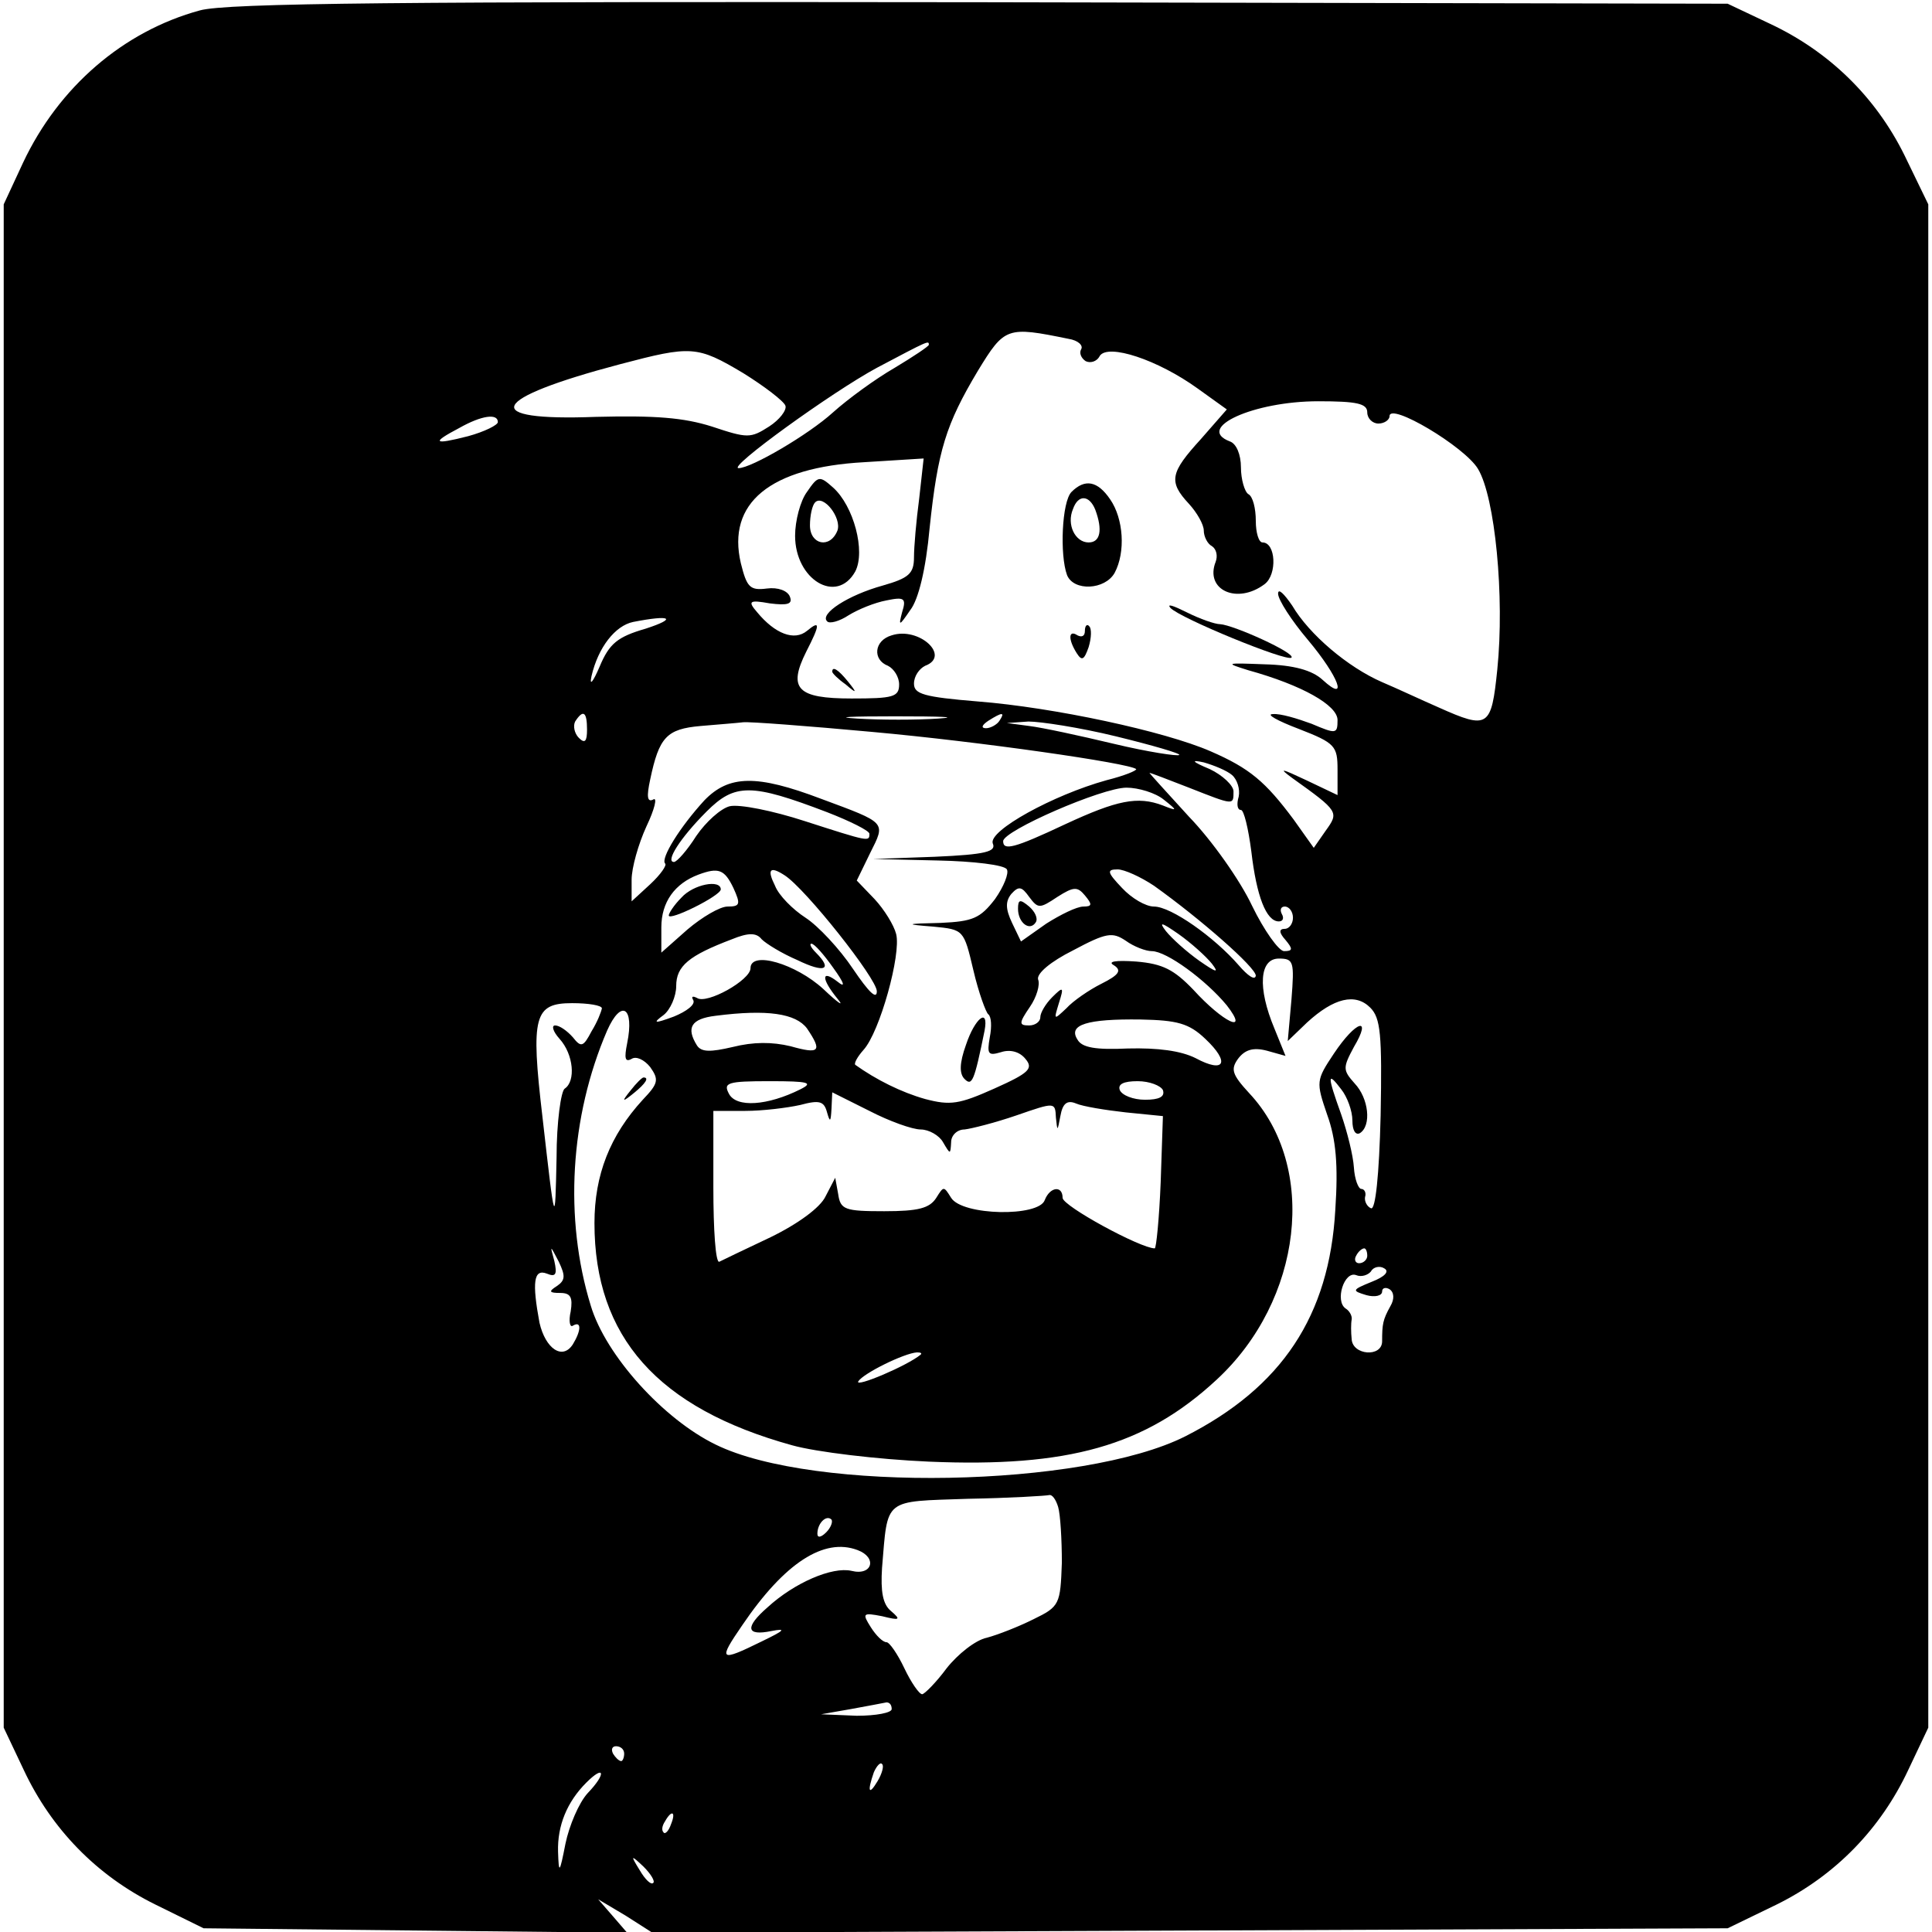
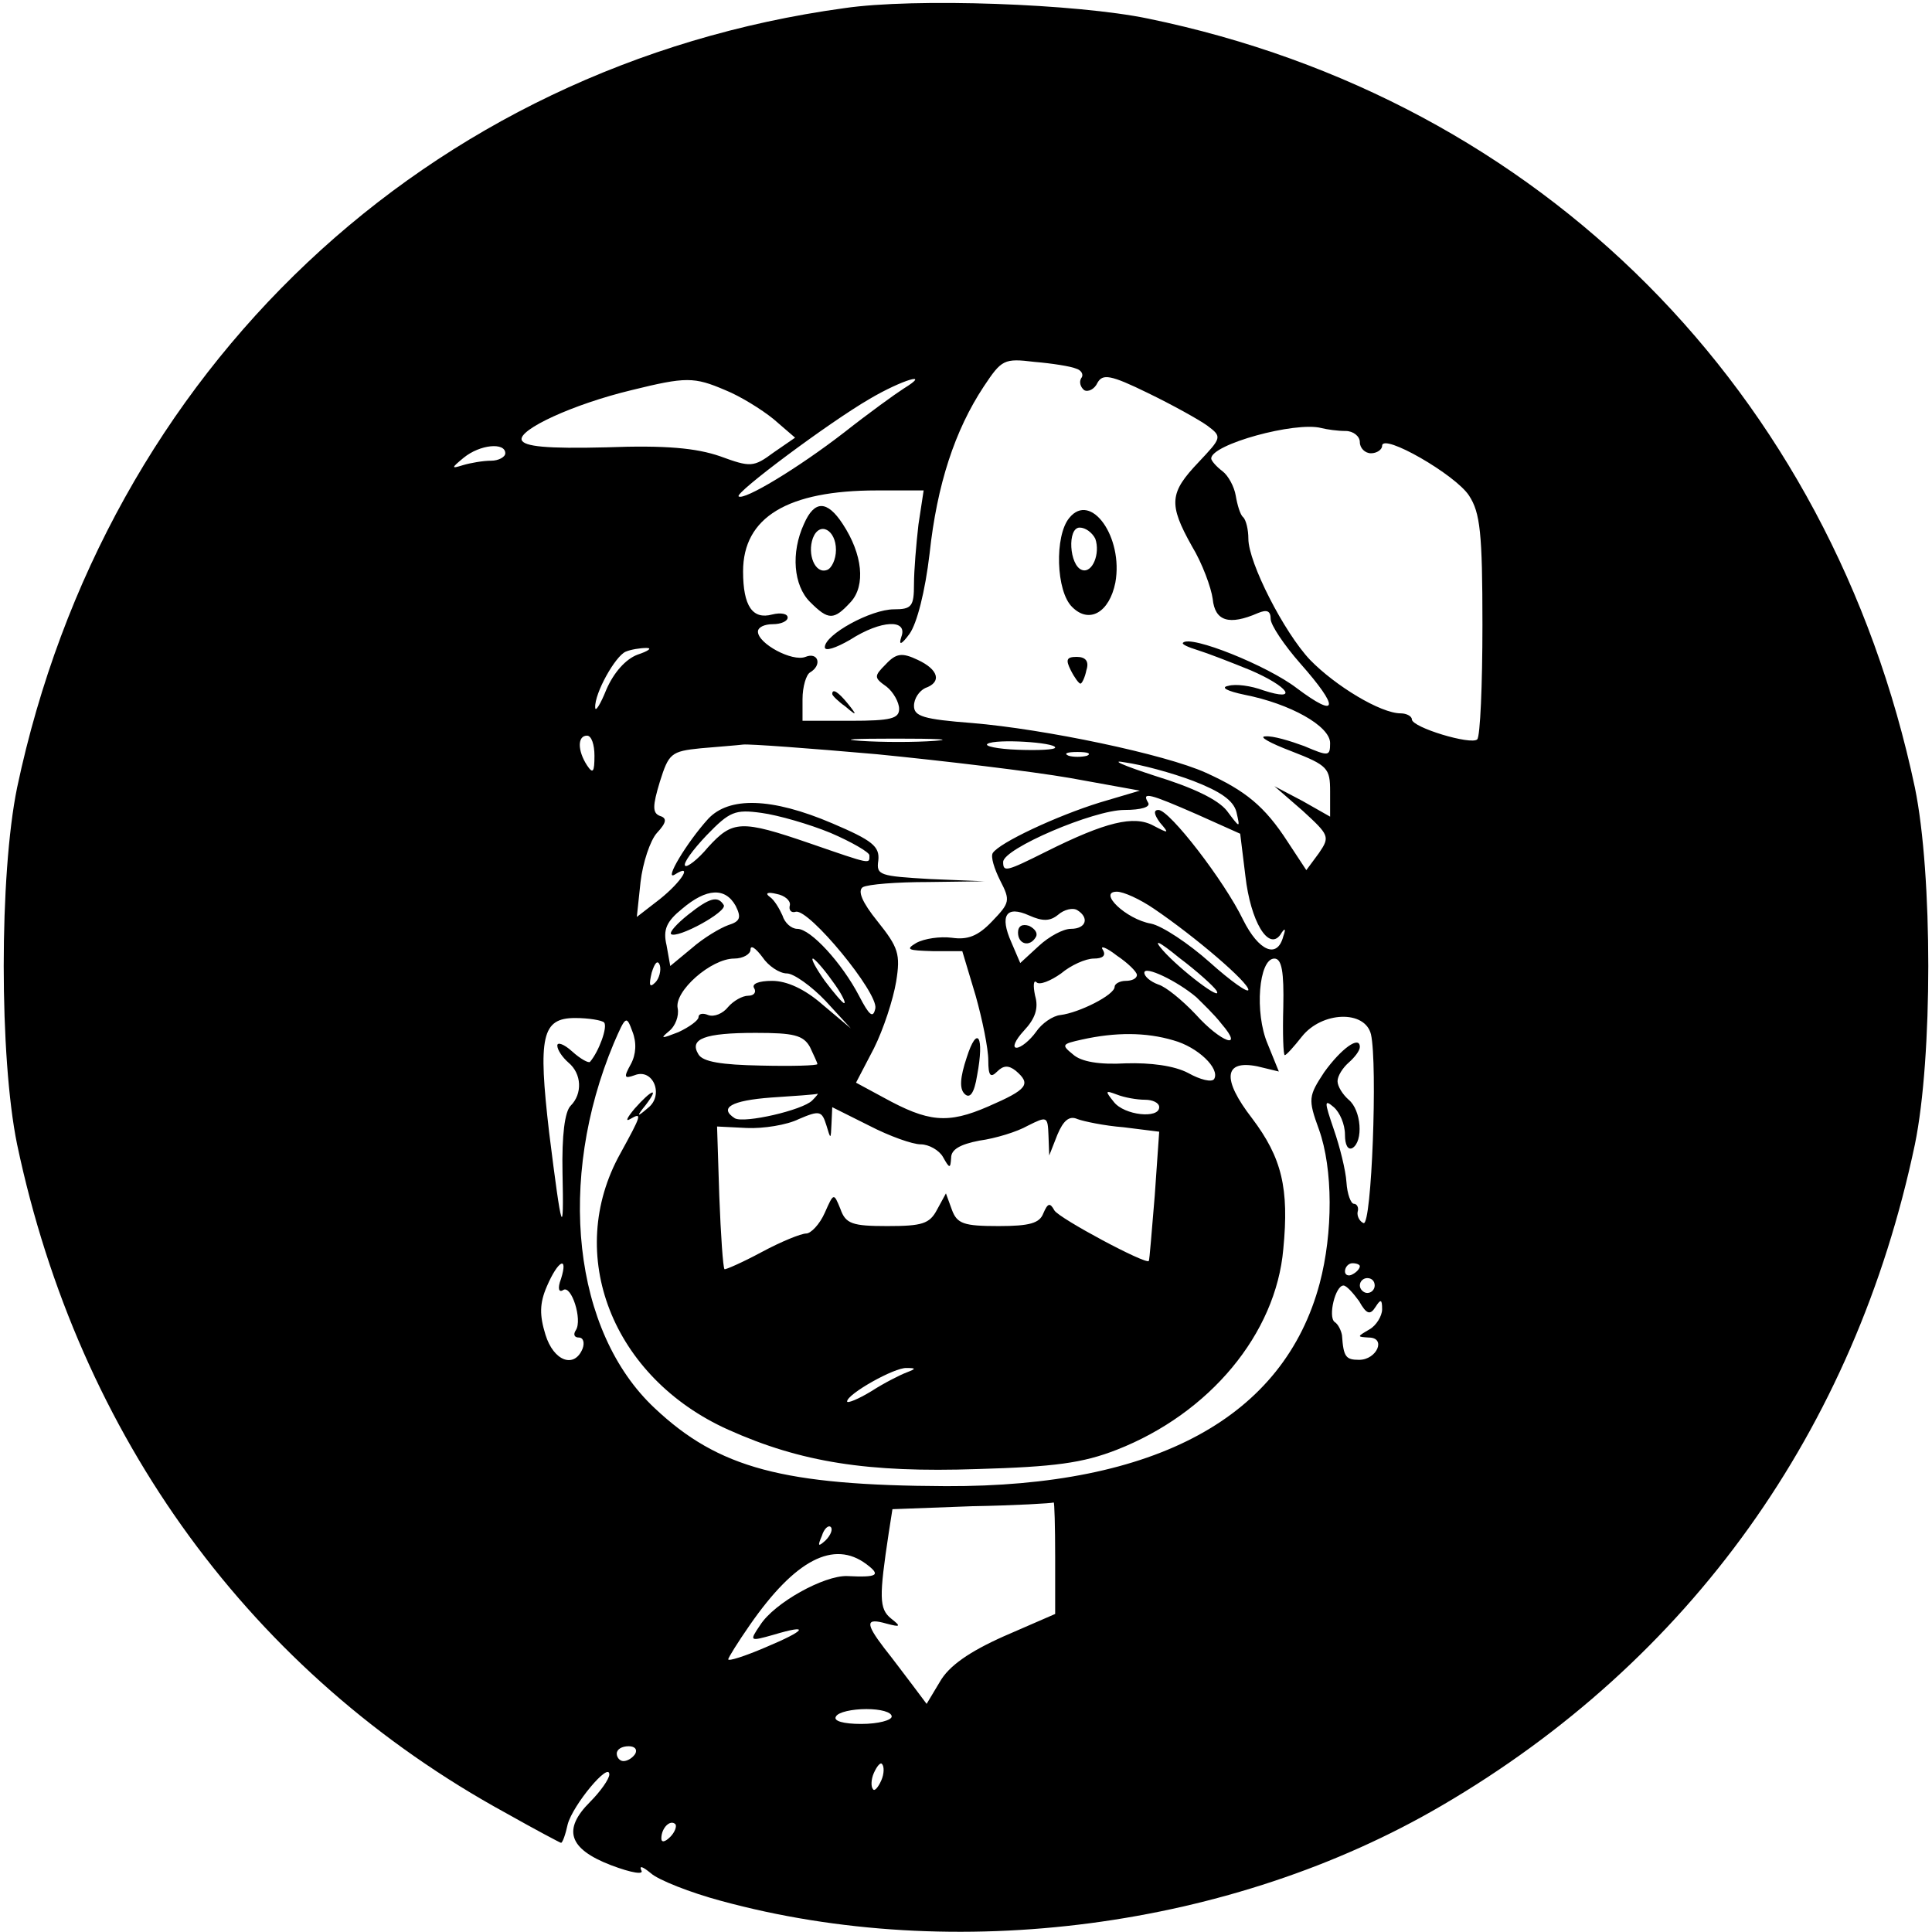
<svg xmlns="http://www.w3.org/2000/svg" version="1.0" width="260pt" height="260pt" viewBox="0 0 260 260" preserveAspectRatio="xMidYMid meet">
  <g transform="translate(0,260) scale(0.1,-0.1)" fill="#000000" stroke="none">
-     <path d="M269 2586 c-103 -28 -190 -103 -238 -205 l-26 -56 0 -1025 0 -1025 27 -57 c37 -79 98 -142 177 -181 l65 -32 285 -3 285 -3 -19 22 -20 23 37 -22 36 -23 724 3 723 3 66 32 c79 39 140 102 177 181 l27 57 0 1025 0 1025 -32 66 c-39 79 -102 140 -181 177 l-57 27 -1005 2 c-775 1 -1015 -1 -1051 -11z m1169 -442 c13 -2 20 -9 17 -14 -3 -5 0 -12 6 -16 6 -3 15 -1 19 7 11 17 78 -5 132 -44 l39 -28 -35 -40 c-41 -45 -44 -57 -16 -87 11 -12 20 -28 20 -36 0 -8 5 -18 11 -21 6 -4 8 -13 5 -21 -15 -38 29 -58 66 -30 17 13 15 56 -3 56 -5 0 -9 13 -9 29 0 17 -4 33 -10 36 -5 3 -10 20 -10 36 0 17 -6 32 -15 35 -47 18 32 54 119 54 52 0 66 -3 66 -15 0 -8 7 -15 15 -15 8 0 15 5 15 10 0 19 101 -41 119 -71 23 -38 36 -172 26 -270 -8 -78 -12 -81 -79 -51 -23 10 -57 26 -76 34 -46 20 -98 64 -121 103 -11 16 -19 24 -19 16 0 -8 18 -36 40 -62 42 -50 55 -86 20 -54 -14 13 -39 20 -78 21 -53 2 -54 2 -22 -8 72 -20 120 -47 120 -67 0 -19 -2 -19 -35 -5 -19 7 -42 14 -52 13 -10 0 6 -9 35 -20 49 -19 52 -23 52 -55 l0 -34 -42 20 c-34 16 -38 17 -19 3 63 -45 63 -46 45 -71 l-16 -23 -27 38 c-38 51 -59 69 -112 92 -62 27 -211 59 -313 67 -73 6 -86 10 -86 24 0 10 7 20 15 24 35 13 -8 53 -45 41 -24 -7 -26 -33 -5 -41 8 -4 15 -15 15 -25 0 -17 -8 -19 -64 -19 -73 0 -86 13 -61 63 19 37 19 43 1 28 -17 -14 -43 -4 -67 25 -13 15 -11 17 17 12 24 -3 31 -1 27 9 -3 8 -16 13 -31 11 -23 -3 -27 2 -35 34 -19 81 39 129 166 136 l80 5 -6 -54 c-4 -30 -7 -65 -7 -79 0 -22 -7 -28 -42 -38 -47 -13 -85 -38 -75 -48 3 -4 17 0 29 8 13 8 35 17 51 20 24 5 27 3 21 -16 -5 -19 -4 -19 11 3 11 14 21 55 26 110 11 105 22 140 65 212 36 59 39 60 122 43z m-188 -8 c0 -2 -21 -16 -46 -31 -26 -15 -63 -42 -83 -60 -33 -30 -110 -75 -127 -75 -16 0 125 102 186 135 70 37 70 37 70 31z m-250 -38 c29 -18 55 -38 57 -44 2 -6 -8 -19 -22 -28 -25 -16 -29 -16 -77 0 -38 12 -76 15 -156 13 -158 -6 -145 24 33 71 95 25 103 25 165 -12z m-330 -66 c0 -4 -18 -13 -40 -19 -47 -12 -50 -9 -12 11 30 17 52 20 52 8z m199 -278 c-38 -11 -49 -20 -62 -51 -9 -21 -14 -27 -11 -13 9 39 32 68 56 73 51 10 60 5 17 -9z m-79 -136 c0 -16 -3 -19 -11 -11 -6 6 -8 16 -5 22 11 17 16 13 16 -11z m473 15 c-29 -2 -78 -2 -110 0 -32 2 -8 3 52 3 61 0 87 -1 58 -3z m82 -3 c-3 -5 -12 -10 -18 -10 -7 0 -6 4 3 10 19 12 23 12 15 0z m-171 -15 c144 -13 346 -42 355 -50 1 -2 -16 -9 -40 -15 -72 -20 -159 -68 -153 -85 5 -11 -9 -15 -78 -18 l-83 -3 87 -2 c48 -1 90 -6 93 -12 3 -5 -4 -23 -16 -40 -20 -26 -30 -30 -73 -32 -48 -1 -49 -2 -10 -5 41 -4 41 -4 54 -59 7 -30 17 -57 20 -59 4 -3 5 -16 2 -31 -4 -23 -2 -25 15 -20 12 4 25 1 33 -9 11 -13 5 -19 -42 -40 -47 -21 -59 -23 -93 -14 -32 9 -66 26 -94 46 -2 2 3 11 11 20 22 24 51 129 44 156 -3 12 -16 33 -29 47 l-24 25 18 37 c21 42 23 40 -66 73 -87 33 -124 32 -157 -2 -33 -36 -59 -78 -53 -85 3 -2 -6 -15 -20 -28 l-25 -23 0 29 c0 16 9 48 20 72 11 23 15 40 9 36 -8 -4 -9 4 -4 27 12 57 22 68 68 72 23 2 49 4 57 5 8 1 87 -5 174 -13z m328 -6 c49 -12 87 -23 85 -25 -2 -2 -42 4 -88 15 -46 11 -97 22 -114 24 l-30 4 29 2 c16 0 69 -8 118 -20z m156 -52 c7 -6 11 -19 9 -29 -3 -10 -2 -18 3 -18 4 0 10 -25 14 -56 7 -60 20 -94 37 -94 6 0 7 5 4 10 -3 6 -1 10 4 10 6 0 11 -7 11 -15 0 -8 -5 -15 -11 -15 -8 0 -8 -5 1 -15 10 -12 10 -15 -2 -15 -7 0 -27 28 -43 61 -16 34 -54 88 -85 120 -30 33 -54 59 -53 59 1 0 25 -9 53 -20 61 -24 60 -24 60 -5 0 8 -15 22 -32 30 -24 10 -26 13 -8 9 14 -4 31 -11 38 -17z m-545 -50 c31 -12 57 -25 57 -29 0 -11 0 -11 -87 17 -43 14 -88 23 -101 20 -12 -3 -32 -21 -45 -40 -12 -19 -26 -35 -30 -35 -12 0 8 32 44 68 38 38 60 38 162 -1z m453 17 c19 -15 19 -16 -1 -8 -34 13 -62 7 -131 -25 -70 -33 -84 -36 -84 -23 0 14 133 72 166 72 16 0 39 -7 50 -16z m-579 -119 c10 -22 9 -25 -8 -25 -10 0 -34 -14 -54 -31 l-35 -31 0 34 c0 34 18 59 50 71 27 10 35 7 47 -18z m69 17 c28 -18 124 -139 124 -156 0 -12 -11 -1 -32 30 -18 27 -47 58 -64 69 -17 11 -36 30 -41 43 -11 22 -7 27 13 14z m497 -14 c63 -45 137 -110 137 -121 -1 -7 -11 0 -23 14 -33 38 -91 79 -114 79 -11 0 -30 11 -43 25 -20 21 -21 25 -6 25 9 0 31 -10 49 -22z m-130 -15 c22 14 27 14 37 2 10 -12 10 -15 -2 -15 -9 0 -31 -11 -50 -23 l-34 -24 -12 25 c-9 19 -9 29 -1 39 10 11 14 10 24 -4 12 -16 14 -16 38 0z m208 -90 c10 -13 6 -12 -17 4 -17 12 -37 30 -45 40 -10 13 -6 12 17 -4 17 -12 37 -30 45 -40z m-558 5 c37 -18 48 -13 25 10 -7 7 -9 12 -6 12 4 0 17 -15 29 -32 16 -22 17 -28 6 -19 -22 17 -22 4 0 -23 10 -12 1 -6 -19 13 -37 34 -98 52 -98 28 0 -16 -59 -49 -72 -40 -6 3 -8 2 -5 -3 3 -6 -9 -15 -26 -22 -27 -10 -29 -9 -14 2 9 7 17 25 17 39 0 27 17 41 75 63 22 9 33 9 40 0 6 -6 27 -19 48 -28z m477 12 c20 0 73 -39 101 -73 31 -40 -5 -23 -45 21 -26 27 -41 35 -77 38 -28 2 -39 0 -30 -5 11 -7 7 -13 -17 -25 -16 -8 -38 -23 -47 -33 -17 -16 -17 -16 -10 7 7 22 6 23 -9 8 -9 -9 -16 -21 -16 -27 0 -6 -7 -11 -15 -11 -14 0 -14 3 1 25 9 13 14 30 11 37 -2 8 17 24 47 39 45 24 53 25 71 13 11 -8 27 -14 35 -14z m188 -65 l-5 -56 26 25 c36 33 65 40 85 20 14 -14 16 -36 14 -145 -2 -81 -7 -128 -13 -125 -5 2 -9 9 -8 15 2 6 -1 11 -5 11 -4 0 -9 13 -10 29 -1 16 -9 48 -17 71 -19 53 -19 59 0 34 8 -10 15 -29 15 -42 0 -13 4 -20 10 -17 16 10 12 47 -7 67 -16 18 -16 21 -1 49 25 42 3 36 -27 -9 -24 -36 -24 -38 -9 -82 12 -33 15 -68 11 -128 -8 -143 -72 -239 -202 -305 -137 -69 -500 -76 -632 -11 -70 34 -148 120 -168 187 -36 117 -28 254 22 370 19 43 37 32 27 -17 -4 -20 -3 -26 6 -21 6 4 17 -1 25 -11 12 -17 11 -22 -10 -44 -44 -48 -65 -101 -65 -166 0 -153 85 -249 266 -299 32 -9 115 -19 184 -22 187 -8 291 21 387 110 116 107 137 287 44 386 -23 25 -25 32 -15 46 9 12 20 16 39 11 l25 -7 -15 37 c-23 55 -20 94 6 94 20 0 21 -4 17 -55z m-928 -12 c-1 -5 -6 -18 -14 -31 -11 -21 -14 -22 -25 -8 -8 9 -18 16 -24 16 -5 0 -3 -8 6 -18 19 -21 22 -57 7 -67 -5 -3 -11 -45 -11 -93 -2 -95 -2 -94 -19 55 -16 136 -11 153 40 153 22 0 40 -3 40 -7z m276 -27 c21 -31 17 -35 -22 -24 -25 6 -50 6 -78 -1 -30 -7 -42 -7 -48 2 -15 24 -8 36 25 40 70 9 108 3 123 -17z m536 -14 c34 -32 26 -47 -13 -26 -20 10 -51 14 -91 13 -43 -2 -62 1 -68 12 -13 20 13 28 85 27 49 -1 65 -5 87 -26z m-545 -68 c-44 -22 -86 -25 -96 -6 -8 15 -2 17 55 17 53 0 59 -2 41 -11z m488 -1 c3 -9 -5 -13 -24 -13 -16 0 -31 6 -34 13 -3 8 5 12 24 12 16 0 31 -6 34 -12z m-326 -53 c11 0 25 -8 30 -17 10 -17 10 -17 11 0 0 9 8 17 18 17 9 1 41 9 70 19 52 18 52 18 53 -3 2 -19 2 -19 6 2 3 17 9 22 21 17 9 -4 40 -9 67 -12 l50 -5 -3 -89 c-2 -49 -6 -89 -8 -89 -19 0 -124 57 -124 68 0 17 -17 15 -24 -3 -8 -23 -111 -21 -126 3 -10 16 -10 16 -20 0 -9 -14 -24 -18 -70 -18 -53 0 -59 2 -62 23 l-4 22 -13 -25 c-7 -15 -37 -37 -74 -55 -34 -16 -65 -31 -69 -33 -5 -2 -8 43 -8 100 l0 103 43 0 c23 0 56 4 74 8 26 7 32 5 36 -10 4 -14 5 -13 6 5 l1 22 50 -25 c27 -14 58 -25 69 -25z m-490 -211 c-11 -7 -10 -9 5 -9 14 0 17 -6 14 -25 -3 -13 -1 -22 3 -19 12 7 11 -7 0 -25 -14 -22 -37 -6 -45 29 -10 54 -8 73 10 66 12 -5 14 -1 10 17 -6 22 -6 22 6 -1 9 -19 9 -25 -3 -33z m1091 41 c0 -5 -5 -10 -11 -10 -5 0 -7 5 -4 10 3 6 8 10 11 10 2 0 4 -4 4 -10z m6 -35 c-27 -11 -27 -12 -7 -18 11 -3 21 -1 21 5 0 5 5 6 10 3 6 -4 7 -13 1 -23 -10 -18 -11 -24 -11 -47 0 -22 -40 -19 -41 3 -1 9 -1 21 0 26 1 5 -3 12 -8 15 -15 10 -2 51 14 45 7 -3 16 0 20 5 3 6 12 8 18 4 7 -4 1 -11 -17 -18z m-607 -98 c-18 -15 -89 -45 -84 -36 7 11 62 38 79 39 5 0 7 -1 5 -3z m185 -205 c3 -10 5 -44 5 -75 -2 -56 -3 -59 -38 -76 -20 -10 -48 -21 -63 -25 -15 -3 -39 -22 -54 -41 -14 -19 -30 -35 -33 -35 -4 0 -15 16 -24 35 -9 19 -20 35 -24 35 -5 0 -14 9 -21 20 -12 19 -11 20 15 15 24 -6 26 -5 12 7 -11 9 -14 26 -12 58 8 95 1 89 116 93 56 1 105 4 109 5 4 1 9 -6 12 -16z m-312 -34 c-7 -7 -12 -8 -12 -2 0 14 12 26 19 19 2 -3 -1 -11 -7 -17z m42 -24 c27 -10 20 -35 -8 -28 -26 6 -77 -16 -113 -49 -31 -27 -29 -39 5 -32 21 4 18 1 -13 -14 -57 -28 -59 -26 -26 22 57 84 110 118 155 101z m46 -214 c0 -5 -21 -9 -47 -9 l-48 2 40 7 c22 4 43 8 48 9 4 0 7 -3 7 -9z m-360 -60 c0 -5 -2 -10 -4 -10 -3 0 -8 5 -11 10 -3 6 -1 10 4 10 6 0 11 -4 11 -10z m341 -37 c-12 -20 -14 -14 -5 12 4 9 9 14 11 11 3 -2 0 -13 -6 -23z m-390 -16 c-12 -13 -25 -44 -30 -68 -8 -41 -9 -41 -10 -11 -1 35 12 67 38 93 25 25 27 12 2 -14z m112 -42 c-3 -9 -8 -14 -10 -11 -3 3 -2 9 2 15 9 16 15 13 8 -4z m-24 -79 c-3 -3 -11 5 -18 17 -13 21 -12 21 5 5 10 -10 16 -20 13 -22z" />
-     <path d="M1086 1938 c-9 -12 -16 -39 -16 -59 0 -59 56 -93 81 -48 14 27 -2 88 -30 113 -18 16 -20 16 -35 -6z m41 -52 c-10 -25 -37 -19 -37 7 0 13 3 27 7 31 11 11 36 -21 30 -38z" />
-     <path d="M1442 1938 c-13 -13 -16 -85 -6 -112 9 -22 51 -20 64 3 15 28 12 73 -6 99 -17 25 -34 28 -52 10z m32 -24 c10 -27 7 -44 -9 -44 -18 0 -30 24 -21 45 7 20 22 19 30 -1z" />
-     <path d="M1575 1782 c13 -14 157 -73 163 -67 6 6 -78 44 -96 45 -7 0 -27 7 -45 16 -18 9 -27 12 -22 6z" />
-     <path d="M1460 1751 c0 -7 -4 -9 -10 -6 -12 8 -13 -5 -1 -24 7 -11 10 -9 16 8 4 13 4 25 1 28 -3 4 -6 1 -6 -6z" />
-     <path d="M1120 1696 c0 -2 8 -10 18 -17 15 -13 16 -12 3 4 -13 16 -21 21 -21 13z" />
-     <path d="M1300 1194 c-9 -25 -9 -39 -2 -46 10 -10 13 -4 27 65 6 32 -13 17 -25 -19z" />
-     <path d="M917 1392 c-10 -10 -17 -21 -17 -24 0 -8 69 26 70 35 0 14 -37 7 -53 -11z" />
-     <path d="M1370 1377 c0 -19 16 -31 24 -18 3 5 -1 14 -9 21 -12 10 -15 10 -15 -3z" />
-     <path d="M849 1133 c-13 -16 -12 -17 4 -4 16 13 21 21 13 21 -2 0 -10 -8 -17 -17z" />
+     <path d="M1136 2589 c-561 -77 -994 -486 -1113 -1049 -24 -117 -24 -363 0 -480 83 -394 316 -713 658 -900 39 -22 73 -40 74 -40 2 0 6 11 9 25 7 26 56 85 56 67 0 -6 -12 -23 -26 -37 -37 -37 -29 -63 28 -85 29 -11 45 -13 41 -7 -3 7 2 5 13 -4 10 -9 53 -26 94 -37 315 -86 688 -37 970 128 334 195 556 505 637 890 24 117 24 363 0 480 -113 534 -503 926 -1032 1035 -96 20 -314 28 -409 14z m312 -485 c7 -2 11 -8 7 -13 -3 -5 -1 -12 4 -16 5 -3 14 1 18 10 7 12 17 11 68 -14 33 -16 69 -36 80 -44 20 -15 19 -16 -12 -49 -39 -41 -41 -56 -9 -113 14 -23 26 -56 28 -71 3 -30 22 -36 61 -19 12 5 17 3 17 -8 0 -8 18 -35 40 -60 53 -60 51 -75 -5 -33 -39 30 -143 72 -153 61 -2 -2 7 -6 20 -10 13 -4 44 -16 71 -27 51 -22 66 -43 17 -27 -16 6 -37 9 -47 6 -11 -2 -2 -7 22 -12 61 -12 115 -42 115 -65 0 -18 -2 -18 -35 -4 -19 7 -42 14 -52 13 -10 0 6 -9 35 -20 49 -19 52 -23 52 -54 l0 -34 -37 21 -38 20 38 -33 c36 -33 37 -35 22 -57 l-17 -23 -25 38 c-31 48 -57 69 -110 93 -55 25 -218 59 -315 67 -65 5 -78 9 -78 23 0 10 7 20 15 24 23 8 18 25 -10 38 -21 10 -29 9 -43 -6 -16 -16 -16 -18 1 -30 9 -7 17 -21 17 -30 0 -13 -11 -16 -65 -16 l-65 0 0 29 c0 17 5 33 10 36 17 10 11 28 -6 21 -18 -7 -64 18 -64 34 0 6 9 10 20 10 11 0 20 4 20 9 0 5 -9 7 -21 4 -26 -7 -39 11 -39 58 0 73 60 109 180 109 l63 0 -7 -46 c-3 -26 -6 -62 -6 -80 0 -30 -3 -34 -27 -34 -31 0 -93 -34 -93 -51 0 -6 15 -1 34 10 42 27 78 28 69 4 -4 -12 0 -11 11 4 10 14 21 57 27 108 10 93 34 166 73 225 24 36 27 38 68 33 24 -2 49 -6 56 -9z m-472 -29 c20 -8 49 -26 65 -39 l29 -25 -29 -20 c-27 -20 -31 -20 -72 -5 -32 11 -73 15 -153 12 -80 -2 -111 1 -114 10 -4 14 69 48 148 67 73 18 84 18 126 0z m240 2 c-11 -7 -47 -33 -80 -59 -62 -48 -135 -92 -142 -86 -5 5 121 99 176 131 44 26 85 38 46 14z m595 -57 c10 0 19 -7 19 -15 0 -8 7 -15 15 -15 8 0 15 5 15 10 0 18 99 -39 117 -67 15 -23 18 -50 18 -174 0 -81 -3 -150 -7 -154 -8 -8 -88 16 -88 27 0 4 -7 8 -15 8 -27 0 -88 37 -122 72 -35 37 -83 131 -83 163 0 12 -3 25 -7 29 -4 3 -8 17 -10 29 -2 12 -10 27 -18 33 -8 6 -15 14 -15 17 0 19 113 50 148 41 8 -2 22 -4 33 -4z m-1131 -30 c0 -5 -9 -10 -19 -10 -11 0 -28 -3 -38 -6 -16 -5 -16 -4 1 10 22 18 56 21 56 6z m178 -271 c-16 -6 -32 -24 -42 -47 -8 -20 -15 -31 -15 -24 -1 19 27 69 41 75 7 3 20 5 28 5 8 0 3 -4 -12 -9z m-58 -136 c0 -22 -2 -25 -10 -13 -13 20 -13 40 0 40 6 0 10 -12 10 -27z m458 20 c-26 -2 -71 -2 -100 0 -29 2 -8 3 47 3 55 0 79 -1 53 -3z m162 -9 c0 -3 -23 -4 -50 -3 -28 1 -46 5 -41 8 11 7 91 2 91 -5z m-240 -9 c91 -9 208 -23 260 -32 l94 -17 -54 -16 c-58 -18 -135 -54 -144 -68 -3 -5 2 -21 10 -37 14 -27 13 -30 -11 -55 -19 -20 -33 -25 -54 -22 -16 2 -37 -1 -48 -7 -15 -9 -11 -10 22 -11 l40 0 18 -60 c9 -32 17 -71 17 -87 0 -21 3 -24 12 -15 8 8 15 9 25 1 21 -18 16 -25 -37 -48 -55 -24 -81 -21 -141 12 l-37 20 24 46 c13 26 26 66 30 90 6 37 3 46 -25 81 -21 26 -27 41 -20 46 7 4 46 7 88 7 l76 1 -73 3 c-68 4 -73 5 -70 25 2 19 -8 27 -62 50 -82 35 -139 36 -167 6 -29 -32 -60 -84 -45 -75 25 16 10 -9 -20 -33 l-31 -24 5 47 c3 26 13 56 22 66 13 14 14 20 4 23 -10 4 -10 13 0 46 12 38 15 41 55 45 23 2 49 4 57 5 8 1 89 -5 180 -13z m283 -2 c-7 -2 -19 -2 -25 0 -7 3 -2 5 12 5 14 0 19 -2 13 -5z m143 -34 c36 -14 54 -26 58 -42 5 -22 5 -22 -13 2 -12 15 -45 31 -97 47 -43 14 -61 22 -40 18 22 -3 63 -14 92 -25z m5 -45 l58 -26 7 -57 c7 -61 31 -101 47 -79 6 10 8 9 4 -2 -8 -31 -33 -20 -54 22 -25 52 -99 148 -114 148 -7 0 -6 -6 2 -17 13 -15 12 -15 -9 -4 -26 14 -64 5 -144 -35 -54 -27 -58 -28 -58 -14 0 18 122 70 163 70 23 0 36 4 32 10 -9 15 2 12 66 -16z m-493 -25 c28 -12 52 -26 52 -30 0 -12 4 -13 -80 16 -93 32 -104 31 -137 -5 -14 -17 -29 -28 -31 -25 -3 3 10 21 29 41 31 32 38 35 74 30 22 -3 64 -15 93 -27z m-128 -98 c8 -16 6 -21 -10 -26 -11 -4 -33 -17 -49 -31 l-29 -24 -5 28 c-5 21 0 32 21 49 33 28 58 29 72 4z m73 1 c-2 -7 2 -11 8 -9 18 4 111 -109 107 -130 -3 -14 -8 -10 -22 17 -23 44 -65 90 -83 90 -8 0 -17 8 -20 18 -4 9 -11 21 -17 25 -7 5 -3 7 9 4 11 -2 19 -9 18 -15z m490 -5 c56 -38 127 -99 127 -109 0 -5 -23 11 -52 37 -28 25 -64 49 -79 52 -34 6 -72 43 -46 43 9 0 31 -10 50 -23z m-129 -8 c8 7 20 10 26 6 16 -10 12 -25 -9 -25 -10 0 -29 -10 -43 -23 l-25 -23 -12 28 c-16 36 -7 50 24 36 18 -8 28 -8 39 1z m213 -102 c10 -17 -49 28 -72 54 -14 16 -6 13 22 -10 24 -18 46 -38 50 -44z m-578 23 c9 0 33 -17 52 -37 l34 -37 -38 32 c-24 21 -48 32 -68 32 -18 0 -28 -4 -24 -10 3 -5 0 -10 -8 -10 -8 0 -20 -7 -27 -15 -7 -9 -19 -14 -27 -11 -7 3 -13 2 -13 -3 0 -4 -12 -13 -27 -20 -23 -9 -25 -9 -13 1 9 7 14 21 12 31 -5 23 45 67 76 67 12 0 22 6 22 12 0 7 7 2 16 -10 8 -12 23 -22 33 -22z m471 -2 c0 -5 -7 -8 -15 -8 -8 0 -15 -4 -15 -8 0 -11 -48 -35 -73 -38 -10 -1 -25 -11 -33 -23 -8 -11 -20 -21 -26 -21 -6 0 -2 10 10 23 15 16 20 30 15 47 -3 14 -2 22 2 18 4 -4 19 2 33 12 13 11 33 20 44 20 12 0 17 4 12 12 -4 6 5 3 19 -8 15 -10 27 -22 27 -26z m-648 -10 c-8 -8 -9 -4 -5 13 4 13 8 18 11 10 2 -7 -1 -18 -6 -23z m238 2 c12 -16 19 -30 16 -30 -2 0 -14 14 -26 30 -12 17 -19 30 -16 30 2 0 14 -13 26 -30z m607 -35 c-1 -36 0 -65 2 -65 2 0 12 11 23 25 27 34 85 36 93 3 9 -40 1 -258 -10 -254 -5 2 -9 9 -8 15 2 6 -1 11 -5 11 -4 0 -9 13 -10 29 -1 16 -9 48 -17 71 -13 38 -13 41 0 30 8 -7 15 -23 15 -37 0 -14 4 -21 10 -18 15 9 12 51 -5 65 -8 7 -15 18 -15 25 0 7 7 18 15 25 8 7 15 16 15 21 0 16 -25 -2 -48 -34 -21 -32 -22 -36 -7 -77 19 -53 19 -139 1 -207 -48 -180 -220 -274 -503 -273 -219 1 -306 24 -392 105 -110 103 -132 307 -55 491 16 37 17 38 25 16 6 -15 5 -31 -2 -44 -10 -18 -9 -20 5 -15 25 10 40 -27 18 -44 -15 -13 -16 -12 -3 4 19 25 8 21 -15 -5 -10 -12 -13 -18 -6 -14 17 10 15 5 -13 -46 -76 -136 -11 -302 145 -372 98 -44 188 -58 335 -53 104 3 142 8 188 26 125 49 214 156 224 270 8 82 -2 123 -42 176 -41 53 -38 79 7 70 l29 -7 -15 37 c-18 42 -12 115 9 115 10 0 13 -18 12 -65z m-117 13 c8 -8 24 -23 34 -36 31 -36 -1 -25 -35 13 -18 19 -40 37 -50 40 -11 4 -19 11 -19 16 0 10 44 -11 70 -33z m-797 -34 c5 -6 -7 -39 -19 -53 -2 -2 -13 4 -24 14 -11 10 -20 13 -20 8 0 -6 7 -16 15 -23 18 -15 19 -42 3 -58 -8 -8 -12 -40 -11 -90 2 -91 -1 -82 -18 54 -15 129 -10 154 35 154 18 0 36 -3 39 -6z m277 -33 c5 -11 10 -21 10 -23 0 -2 -34 -3 -76 -2 -53 1 -78 5 -84 15 -13 21 8 29 77 29 51 0 64 -3 73 -19z m489 9 c33 -9 63 -38 55 -52 -3 -5 -19 -1 -35 8 -19 10 -51 14 -84 13 -35 -2 -60 2 -71 12 -16 13 -15 14 12 20 45 10 86 10 123 -1z m-486 -81 c-13 -13 -91 -31 -104 -24 -22 14 -5 24 49 28 31 2 59 4 62 5 2 1 -1 -3 -7 -9z m448 1 c10 0 19 -4 19 -10 0 -16 -47 -11 -61 7 -12 15 -12 16 4 10 10 -4 27 -7 38 -7z m-422 -32 l1 22 50 -25 c27 -14 58 -25 69 -25 11 0 25 -8 30 -17 9 -16 10 -16 11 -1 0 11 12 18 38 23 22 3 51 12 65 20 26 13 27 13 28 -13 l1 -27 11 28 c8 19 16 26 27 21 8 -3 36 -9 62 -11 l48 -6 -6 -86 c-4 -47 -7 -87 -8 -88 -4 -5 -120 57 -127 68 -6 11 -9 10 -15 -4 -5 -13 -18 -17 -60 -17 -47 0 -56 3 -63 22 l-8 22 -12 -22 c-10 -19 -20 -22 -67 -22 -47 0 -56 3 -63 23 -9 22 -9 22 -21 -5 -7 -16 -19 -28 -25 -28 -7 0 -34 -11 -60 -25 -26 -14 -49 -24 -50 -23 -2 2 -5 46 -7 98 l-3 94 40 -2 c22 -1 54 4 70 12 28 12 31 11 37 -8 6 -20 6 -20 7 2z m-364 -209 c-5 -13 -3 -19 3 -15 11 7 26 -40 17 -54 -4 -6 -2 -10 4 -10 6 0 8 -7 5 -15 -11 -27 -39 -17 -50 19 -8 26 -8 42 2 65 15 35 29 42 19 10z m1075 17 c0 -3 -4 -8 -10 -11 -5 -3 -10 -1 -10 4 0 6 5 11 10 11 6 0 10 -2 10 -4z m20 -26 c0 -5 -4 -10 -10 -10 -5 0 -10 5 -10 10 0 6 5 10 10 10 6 0 10 -4 10 -10z m-21 -21 c10 -18 15 -19 22 -8 7 11 9 11 9 -3 0 -9 -8 -22 -17 -27 -17 -10 -17 -10 -1 -11 24 0 11 -30 -13 -30 -18 0 -21 4 -23 33 -1 6 -5 15 -10 18 -9 7 1 49 12 49 4 0 13 -10 21 -21z m-609 -96 c-8 -3 -30 -14 -47 -25 -18 -11 -33 -17 -33 -14 0 10 64 46 80 45 13 0 13 -1 0 -6z m200 -249 l0 -76 -69 -30 c-47 -21 -74 -40 -86 -61 l-18 -30 -18 24 c-10 13 -27 36 -39 51 -26 34 -25 41 3 33 19 -5 20 -4 6 7 -16 13 -16 29 -3 115 l5 32 107 4 c59 1 108 4 110 5 1 1 2 -32 2 -74z m-309 23 c-10 -9 -11 -8 -5 6 3 10 9 15 12 12 3 -3 0 -11 -7 -18z m55 -32 c20 -15 15 -18 -26 -16 -31 1 -98 -36 -117 -66 -15 -22 -14 -22 18 -13 50 15 44 6 -11 -17 -28 -12 -50 -19 -50 -16 0 2 13 23 29 46 61 88 113 115 157 82z m34 -205 c0 -5 -18 -10 -41 -10 -24 0 -38 4 -34 10 3 6 22 10 41 10 19 0 34 -4 34 -10z m-345 -50 c-3 -5 -10 -10 -16 -10 -5 0 -9 5 -9 10 0 6 7 10 16 10 8 0 12 -4 9 -10z m331 -36 c-4 -9 -9 -15 -11 -12 -3 3 -3 13 1 22 4 9 9 15 11 12 3 -3 3 -13 -1 -22z m-284 -76 c-7 -7 -12 -8 -12 -2 0 14 12 26 19 19 2 -3 -1 -11 -7 -17z" />
+     <path d="M1082 1895 c-18 -39 -14 -83 8 -105 25 -25 32 -25 55 0 20 22 16 64 -11 105 -21 32 -38 32 -52 0z m43 -35 c0 -13 -6 -25 -12 -27 -16 -6 -27 21 -19 43 9 23 31 11 31 -16z" />
+     <path d="M1439 1903 c-20 -24 -18 -99 4 -120 23 -23 50 -7 58 33 11 61 -33 123 -62 87z m35 -28 c7 -20 -4 -47 -18 -42 -17 6 -20 57 -3 57 8 0 17 -7 21 -15z" />
+     <path d="M1441 1698 c5 -10 11 -18 13 -18 2 0 6 8 8 18 4 12 -1 18 -13 18 -14 0 -15 -4 -8 -18z" />
+     <path d="M1120 1666 c0 -2 8 -10 18 -17 15 -13 16 -12 3 4 -13 16 -21 21 -21 13z" />
+     <path d="M1301 1177 c-9 -27 -10 -42 -3 -49 7 -7 13 0 17 25 10 53 0 68 -14 24z" />
+     <path d="M926 1369 c-15 -12 -25 -23 -23 -26 8 -7 76 30 71 39 -8 13 -19 10 -48 -13z" />
+     <path d="M1370 1345 c0 -16 16 -20 24 -6 3 5 -1 11 -9 15 -9 3 -15 0 -15 -9z" />
  </g>
</svg>
